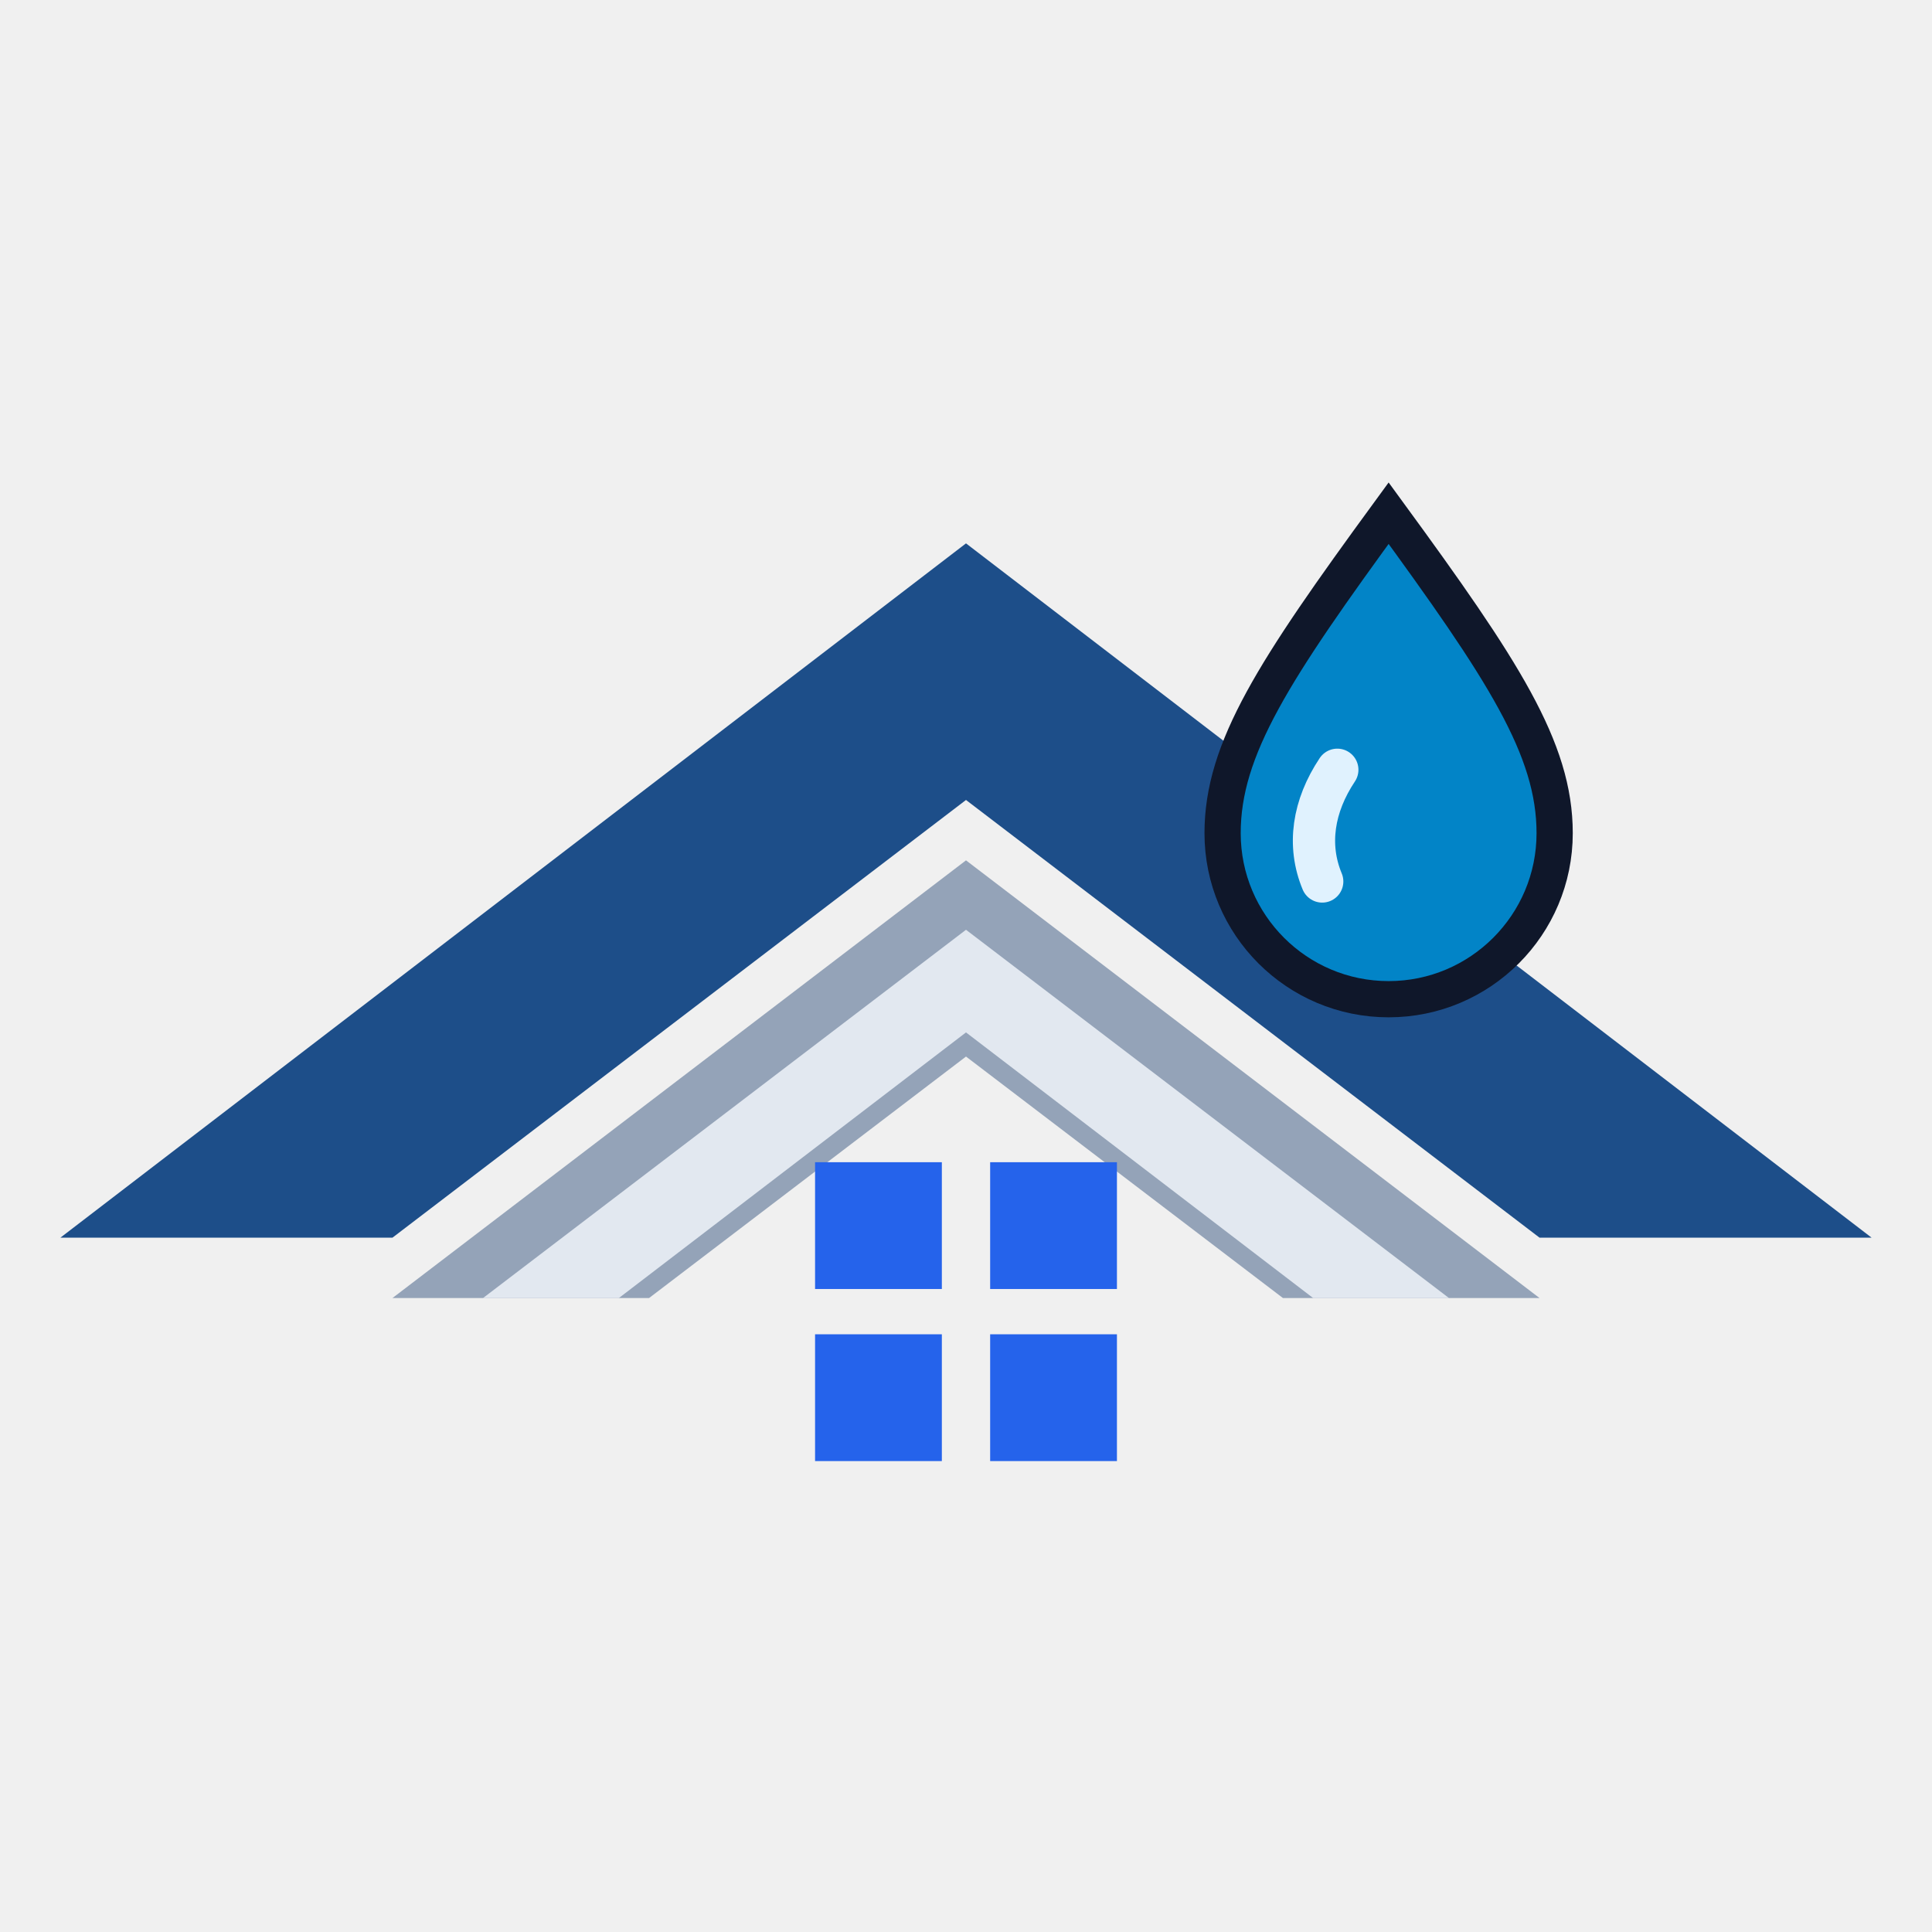
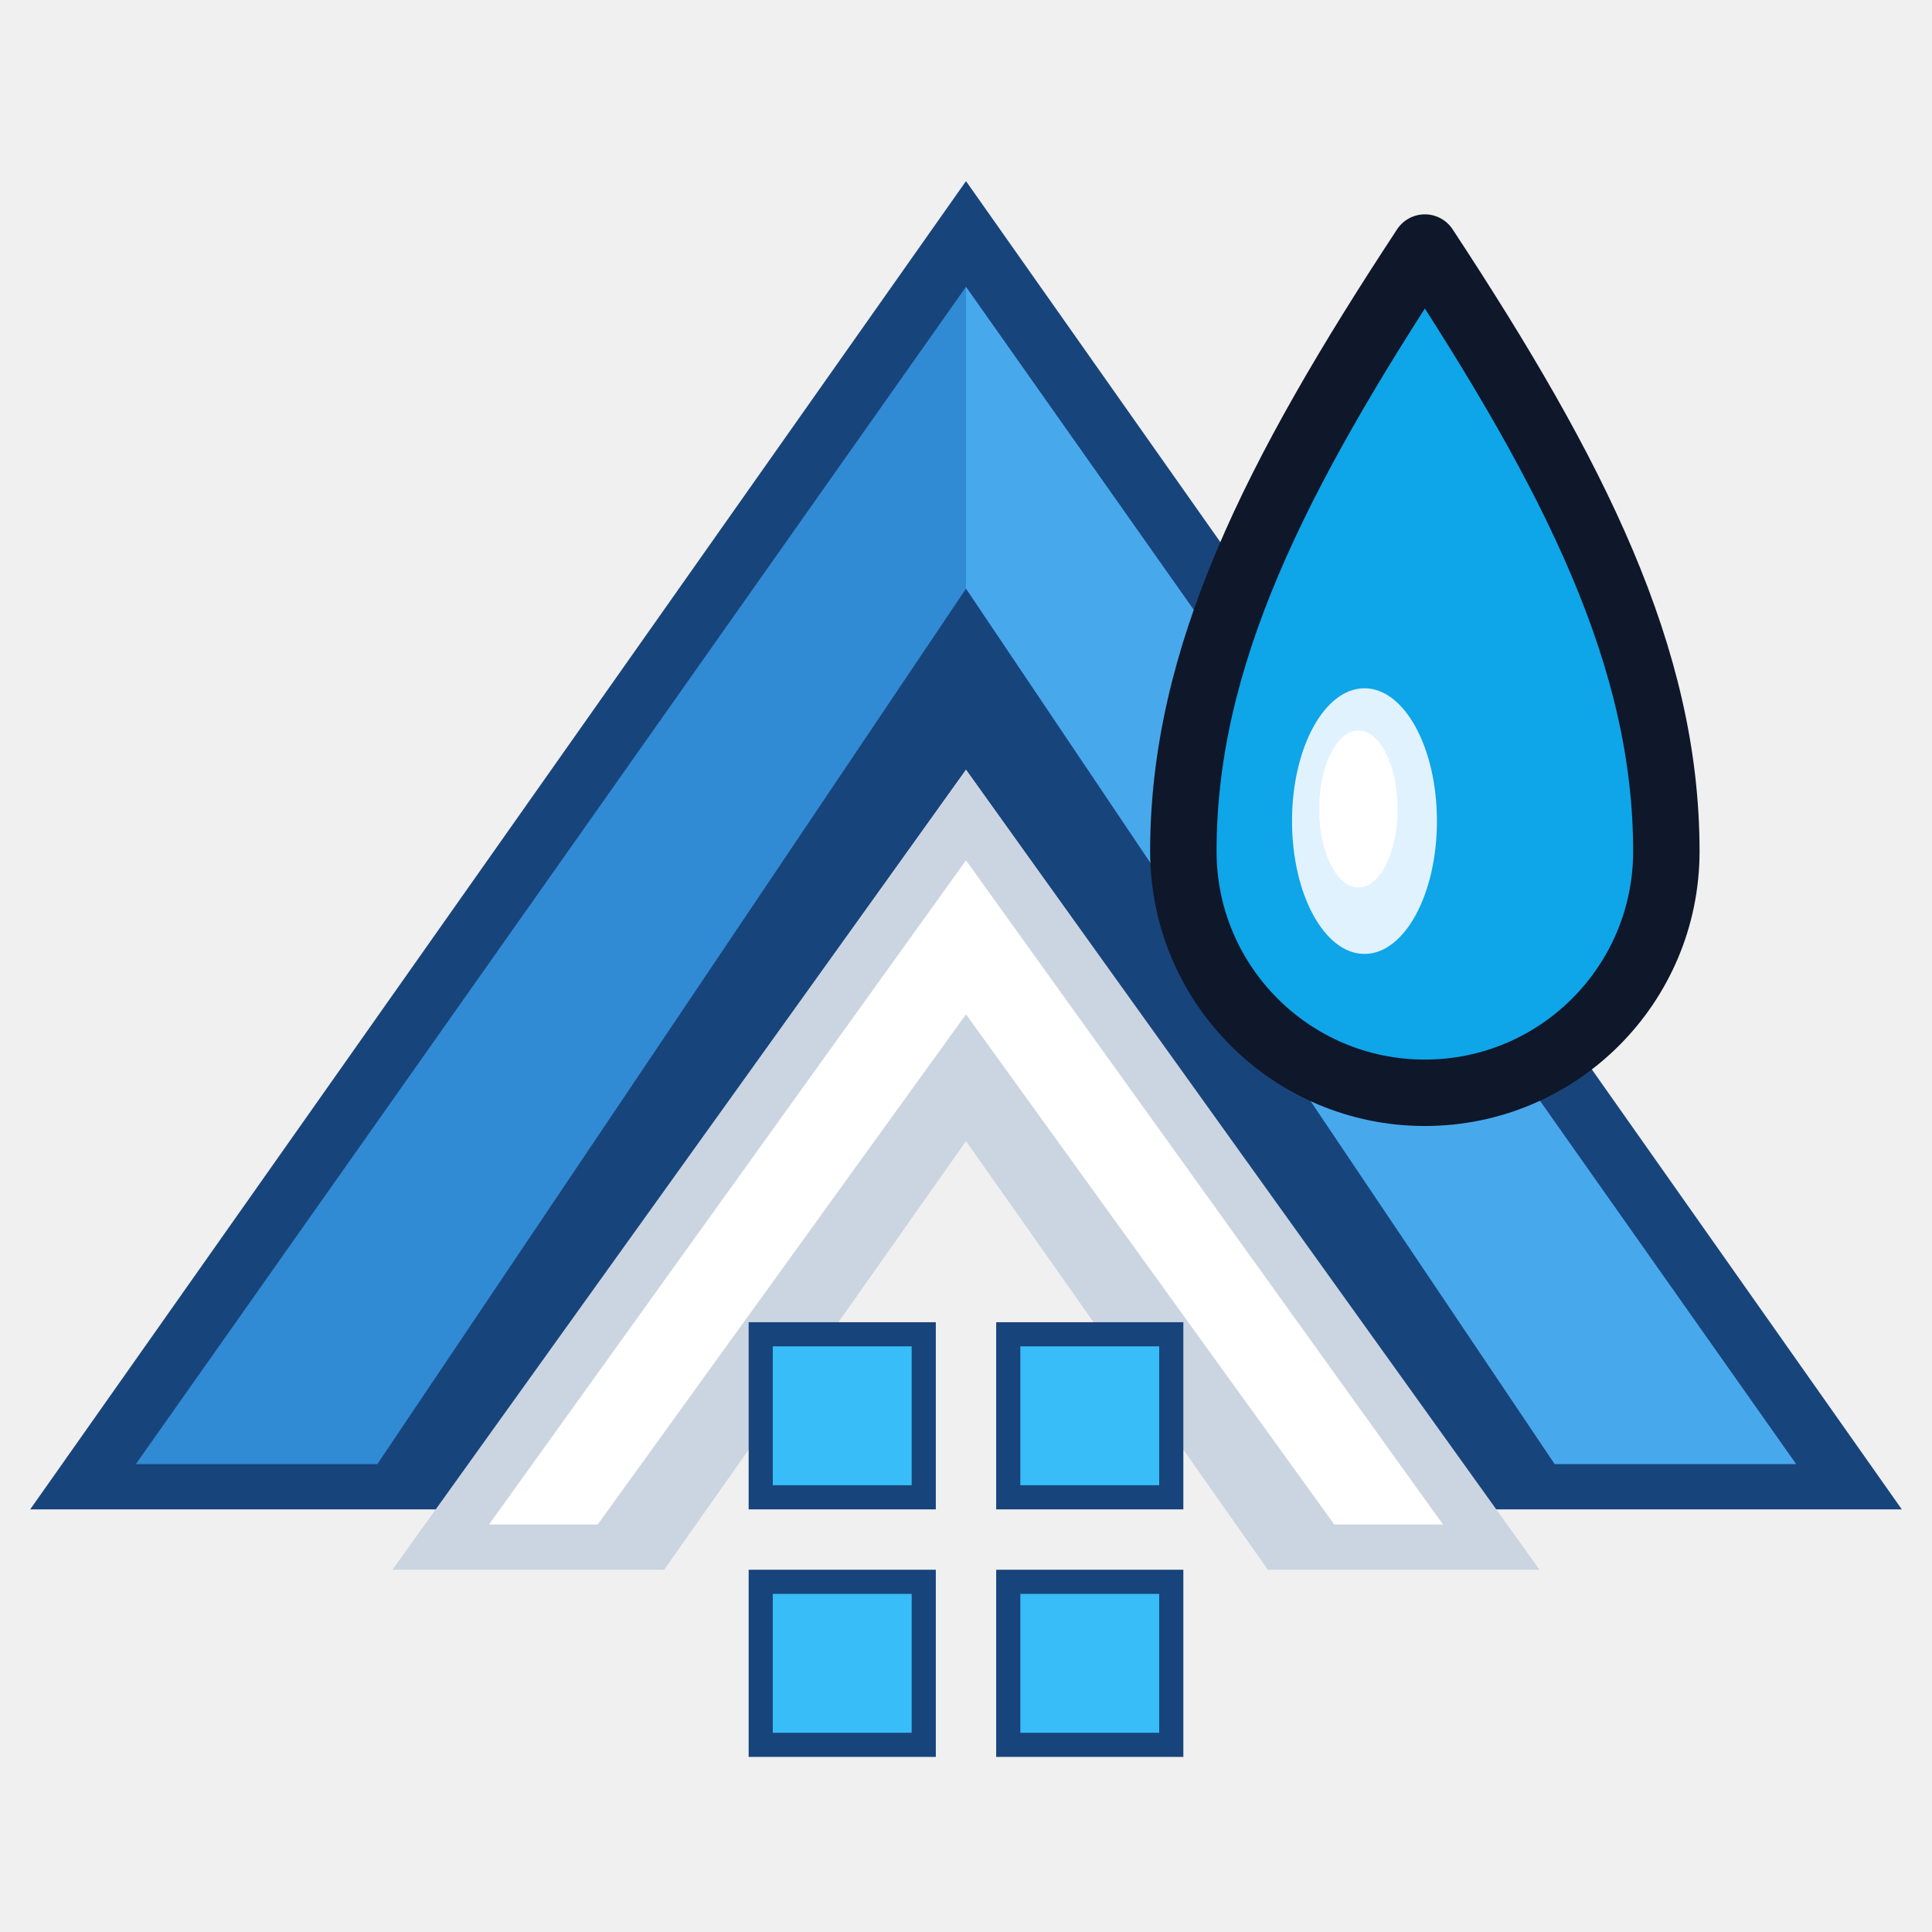
<svg xmlns="http://www.w3.org/2000/svg" viewBox="0 0 64 64">
-   <path d="M2 41L32 18L62 41H51L32 26.5L13 41H2Z" fill="#1d4e89" />
-   <path d="M13 43L32 28.5L51 43H42.5L32 35L21.5 43H13Z" fill="#94a3b8" />
-   <path d="M16 43L32 30.8L48 43H43.5L32 34.2L20.5 43H16Z" fill="#e2e8f0" />
-   <rect x="27" y="38.5" width="4.2" height="4.2" fill="#2563eb" />
-   <rect x="32.8" y="38.5" width="4.2" height="4.2" fill="#2563eb" />
-   <rect x="27" y="44.2" width="4.2" height="4.2" fill="#2563eb" />
-   <rect x="32.8" y="44.2" width="4.2" height="4.2" fill="#2563eb" />
-   <path d="M46 17C42.2 22.2 40.5 24.8 40.5 27.6A5.5 5.5 0 1 0 51.5 27.6C51.5 24.8 49.8 22.2 46 17Z" fill="#0284c7" stroke="#0f172a" stroke-width="1.2" />
-   <path d="M44.3 25.5C43.5 26.7 43.3 28 43.8 29.2" stroke="#e0f2fe" stroke-width="1.4" stroke-linecap="round" fill="none" />
+   <path d="M1 50L32 6L63 50H49.5L32 25.5L14.5 50H1Z" fill="#18447c" />
+   <path d="M4.5 48.5L32 9.5V19.5L12.5 48.5H4.5Z" fill="#318ad4" />
+   <path d="M32 9.5L59.5 48.5H51.5L32 19.5V9.5Z" fill="#48a8ec" />
+   <path d="M13 52L32 25.5L51 52H42L32 37.8L22 52H13Z" fill="#cbd5e1" />
+   <path d="M16.2 50.5L32 28.5L47.8 50.5H44.2L32 33.6L19.8 50.5H16.2Z" fill="#ffffff" />
+   <rect x="24.8" y="43.8" width="6.2" height="6.2" fill="#18447c" />
+   <rect x="25.6" y="44.6" width="4.6" height="4.6" fill="#38bdf8" />
+   <rect x="33" y="43.8" width="6.2" height="6.2" fill="#18447c" />
+   <rect x="33.8" y="44.6" width="4.6" height="4.6" fill="#38bdf8" />
+   <rect x="24.8" y="52" width="6.2" height="6.2" fill="#18447c" />
+   <rect x="25.6" y="52.8" width="4.6" height="4.6" fill="#38bdf8" />
+   <rect x="33" y="52" width="6.2" height="6.2" fill="#18447c" />
+   <rect x="33.8" y="52.8" width="4.6" height="4.6" fill="#38bdf8" />
+   <path d="M47.2 8.2C42.2 15.8 39.2 21.8 39.2 28.2A8 8 0 1 0 55.2 28.2C55.2 21.8 52.2 15.8 47.2 8.2Z" fill="#0ea5e9" stroke="#0f172a" stroke-width="2.2" stroke-linejoin="round" />
+   <ellipse cx="45.2" cy="27.2" rx="2.4" ry="4.4" fill="#e0f2fe" />
+   <ellipse cx="45" cy="26.8" rx="1.3" ry="2.6" fill="#ffffff" />
</svg>
